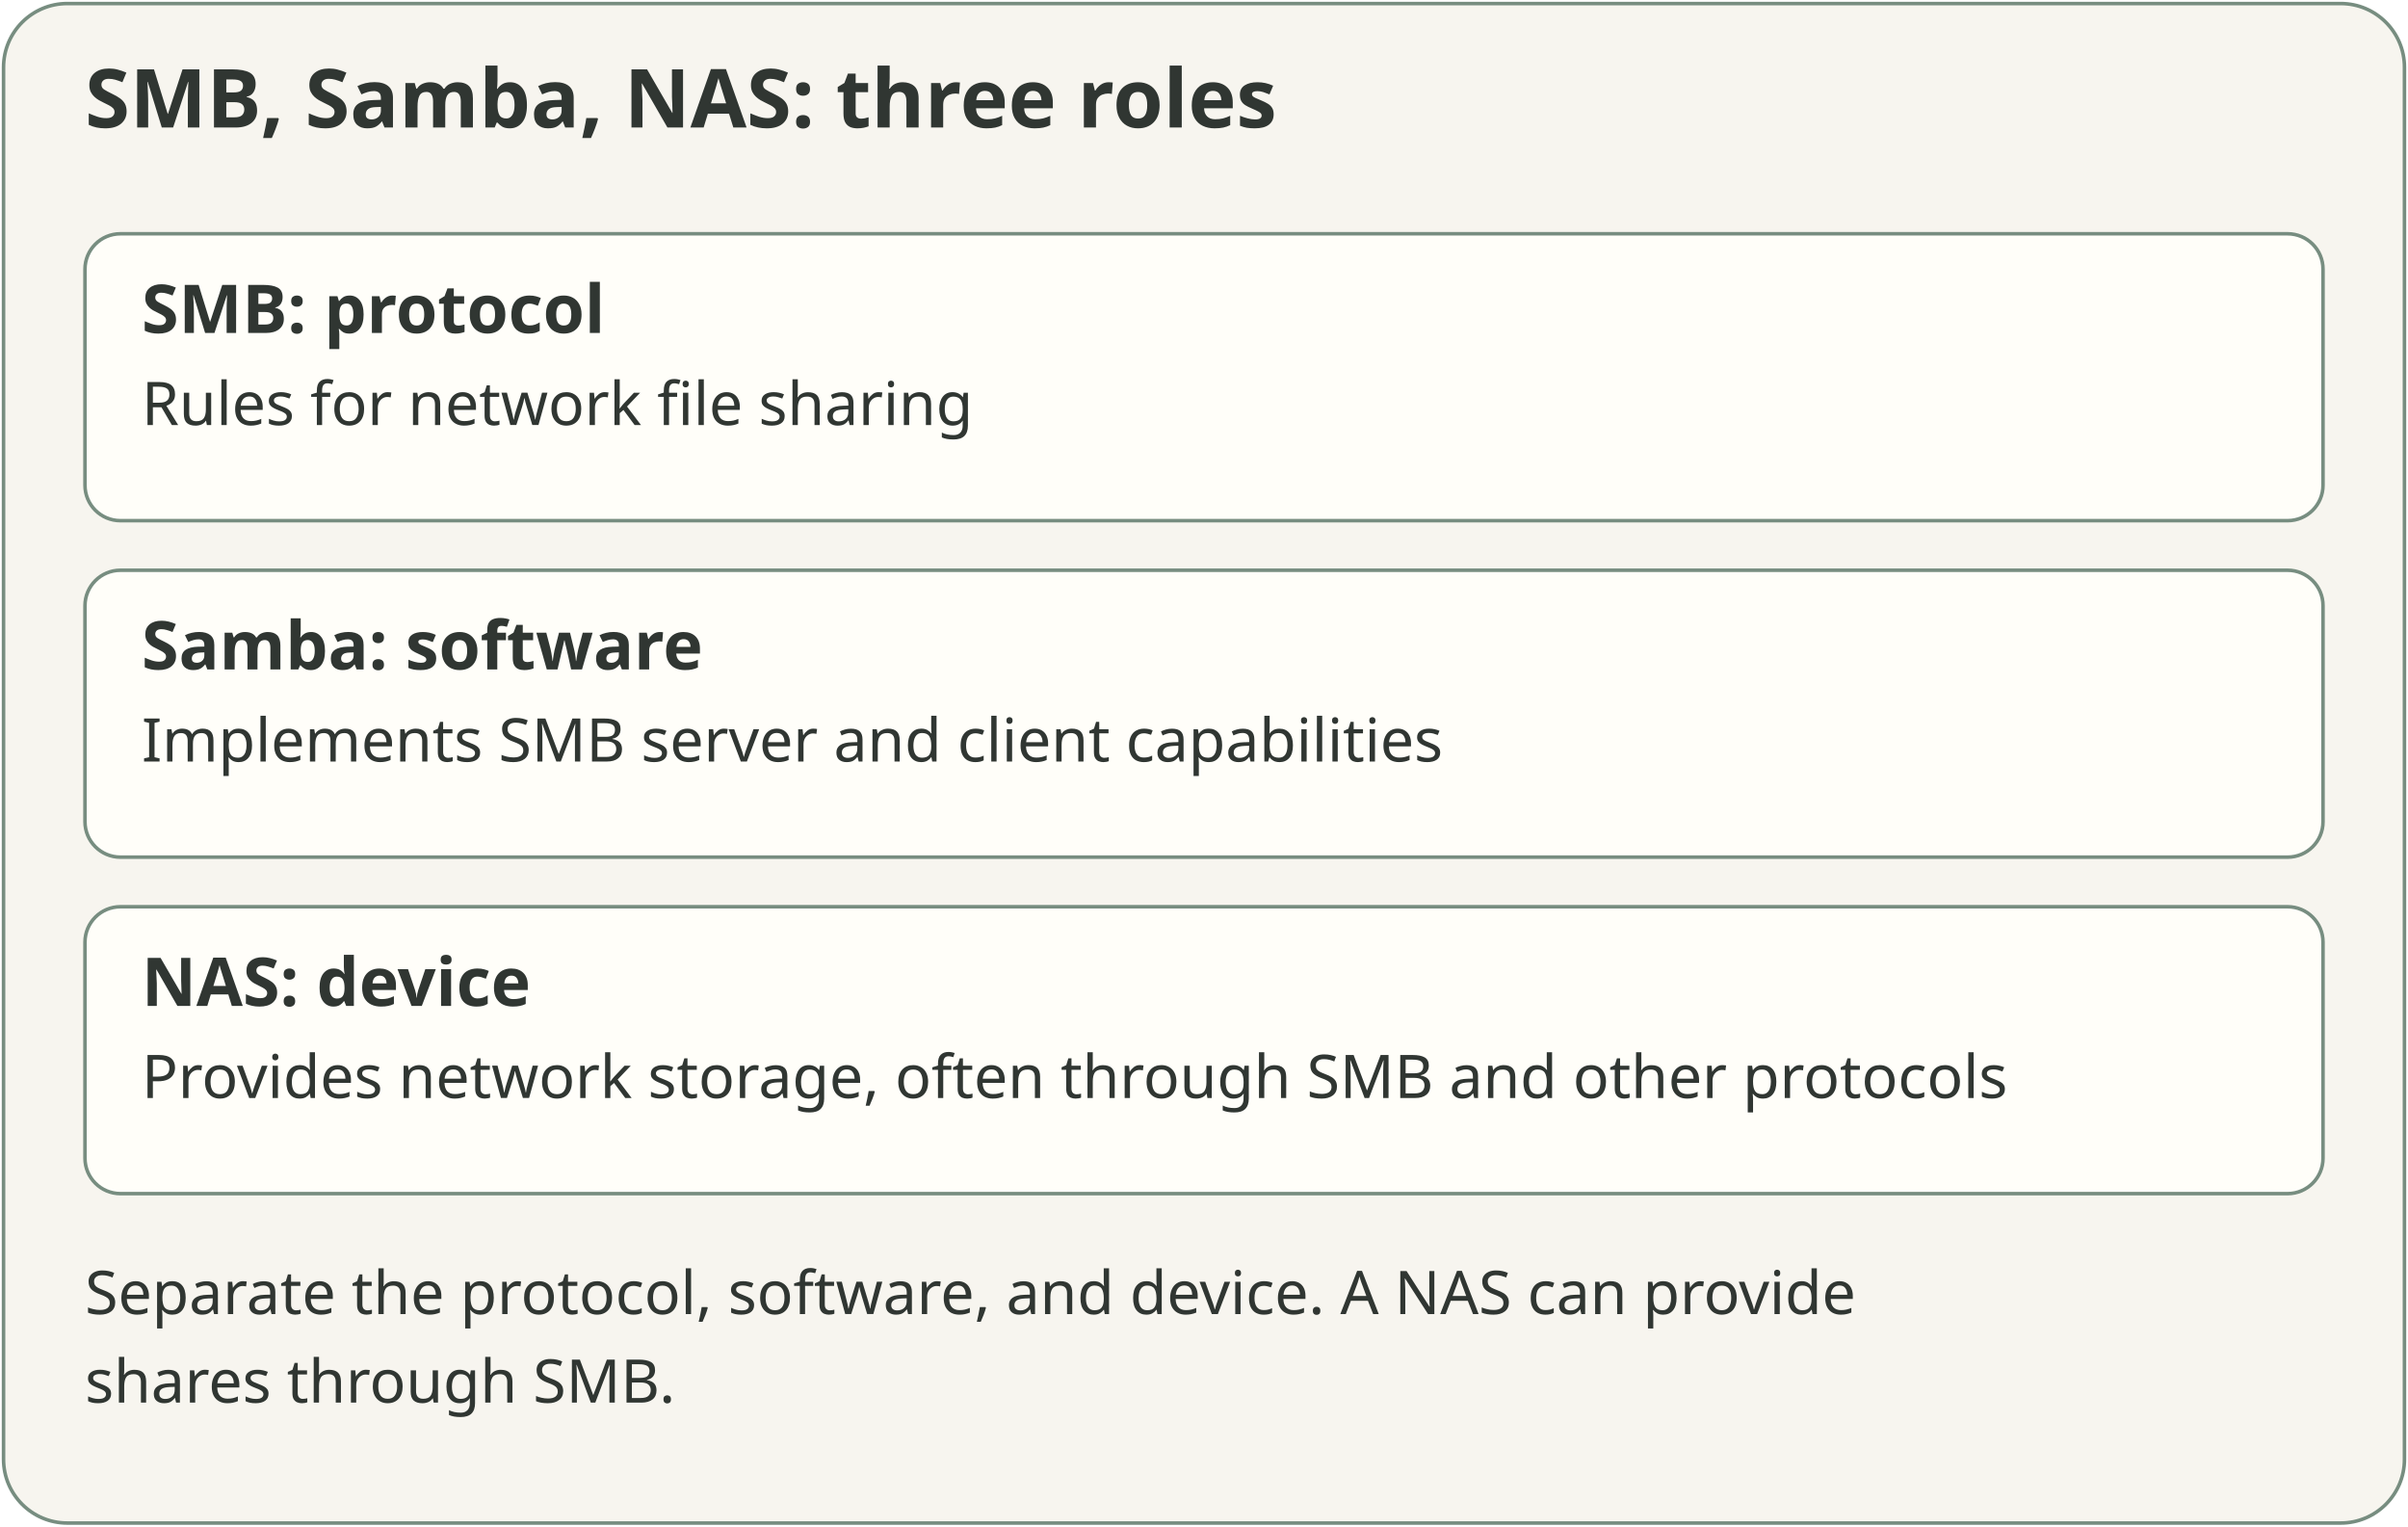
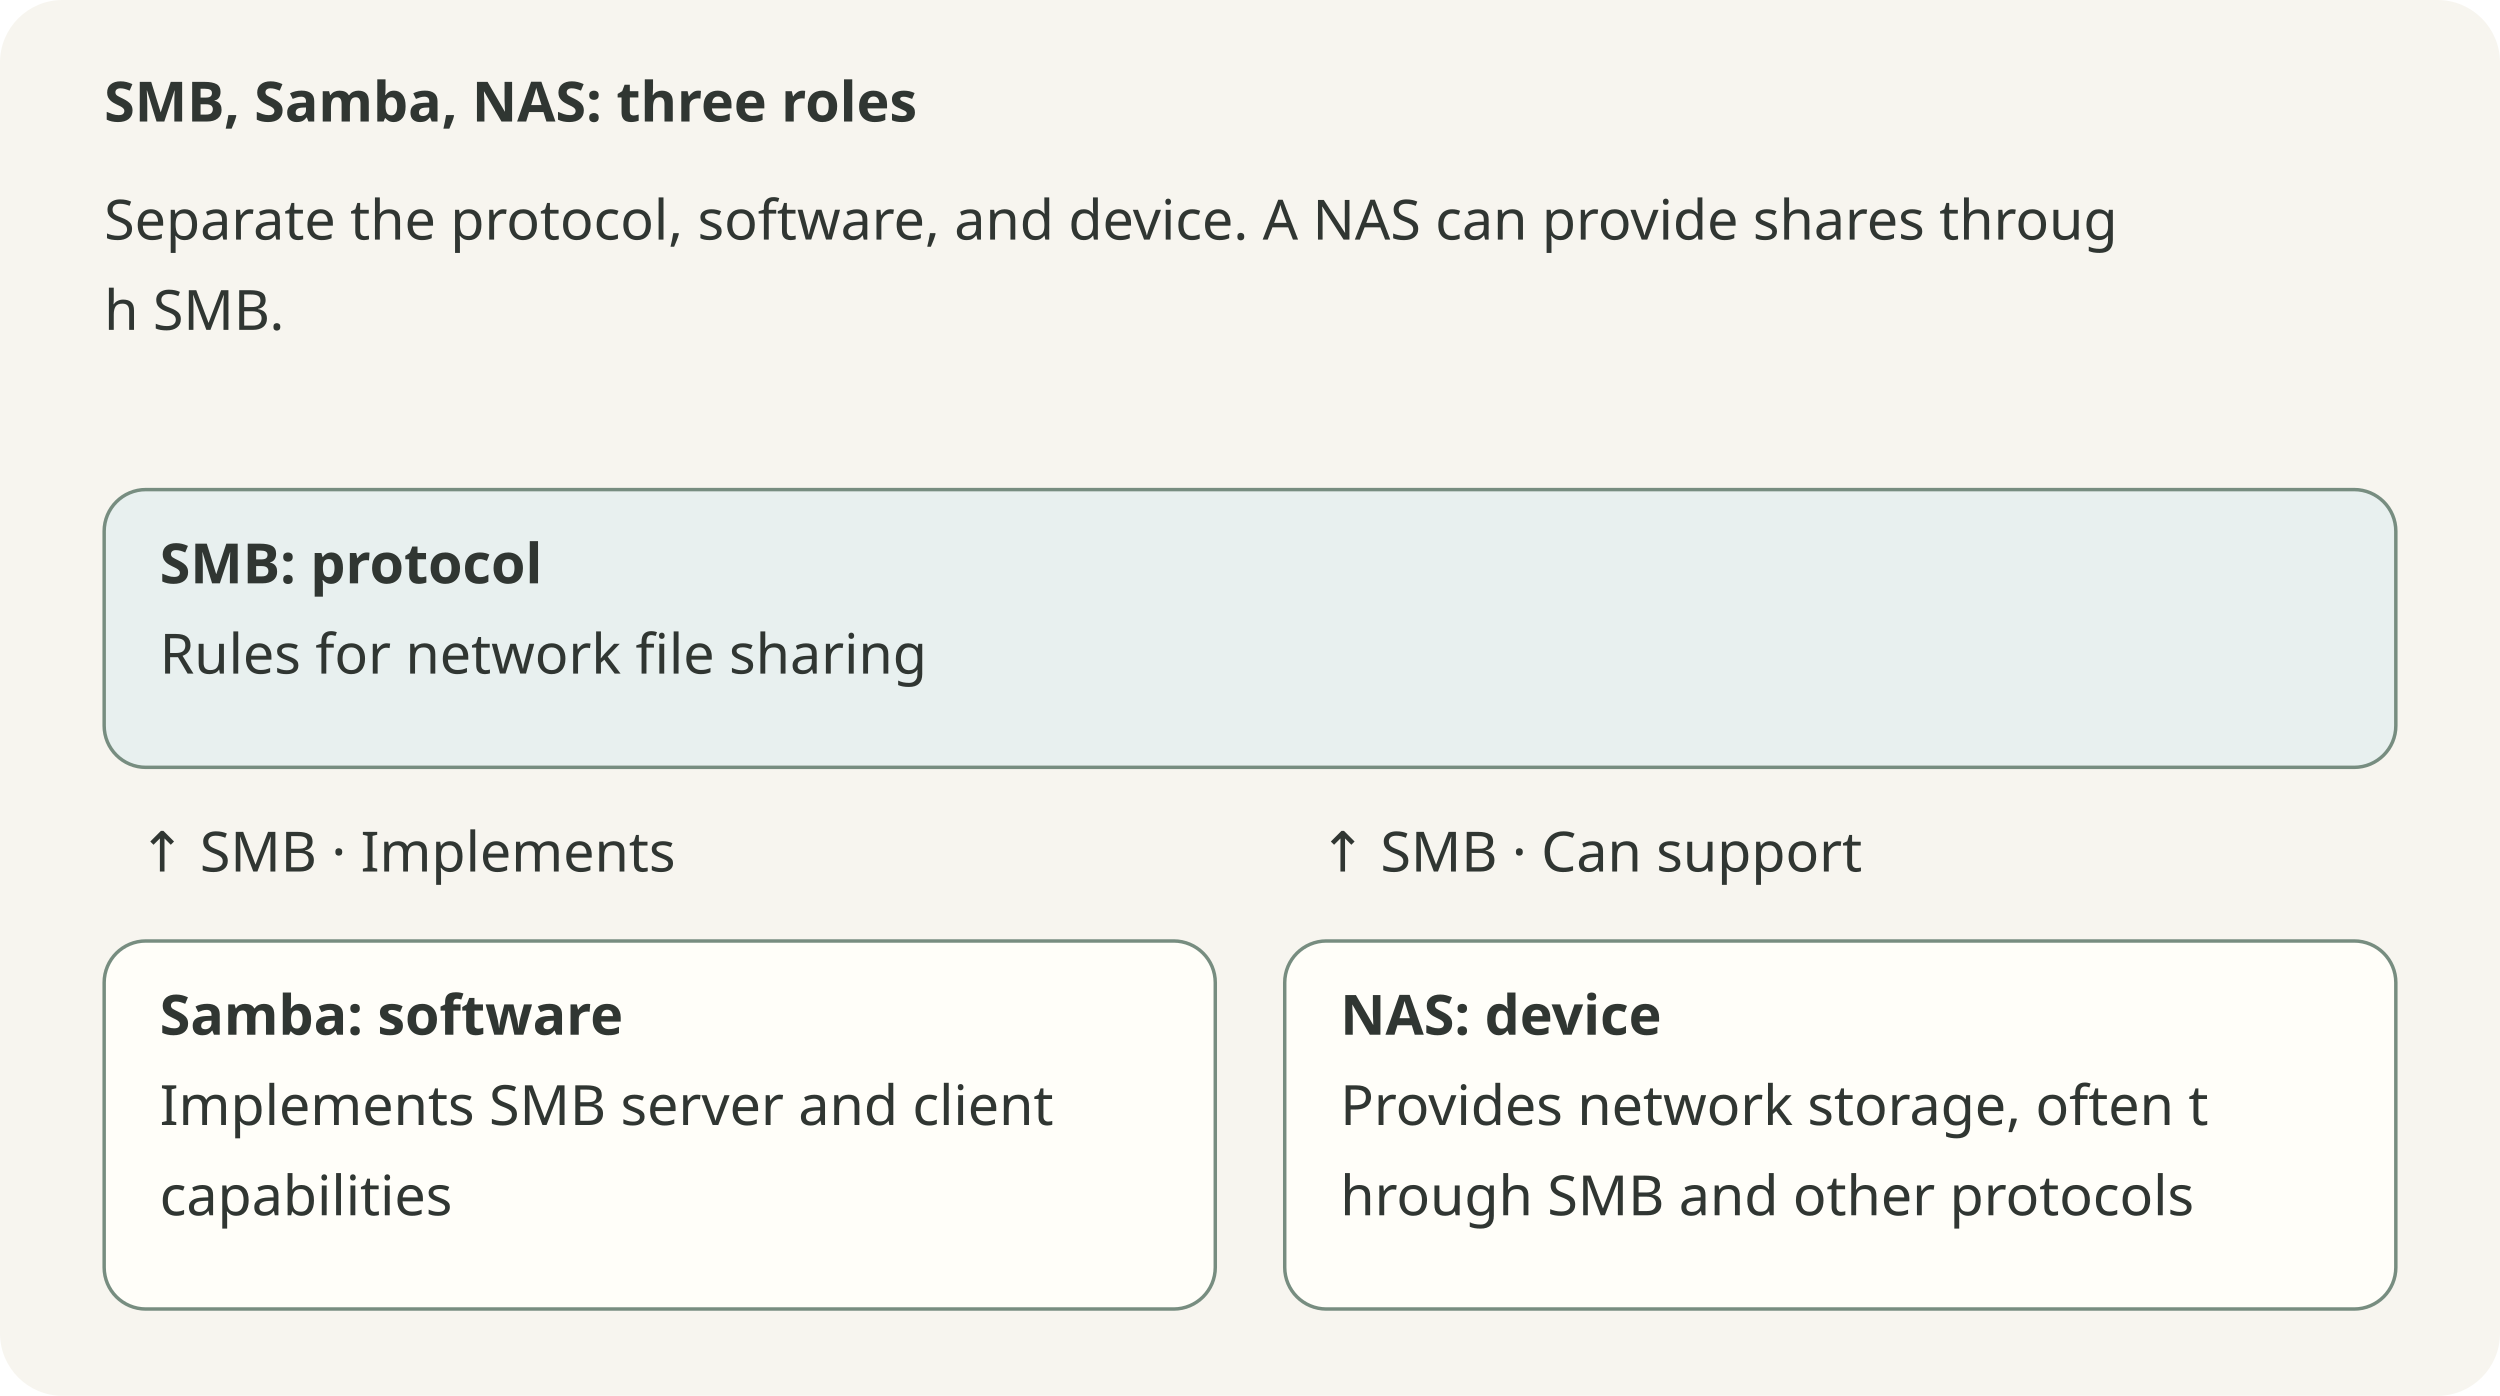
- <svg xmlns="http://www.w3.org/2000/svg" viewBox="0 0 680 431" role="img" aria-labelledby="title desc">
-   <rect x="1" y="1" width="678" height="429" rx="18" fill="#f7f5ef" stroke="#778d80" />
-   <g fill="#303632" font-family="sans-serif">
-     <text x="24" y="36" font-size="23" font-weight="bold">SMB, Samba, NAS: three roles</text>
-     <rect x="24" y="66" width="632" height="81" rx="10" fill="#fffef9" stroke="#778d80" />
-     <text x="40" y="94" font-size="19" font-weight="bold">SMB: protocol</text>
-     <text x="40" y="120" font-size="17">Rules for network file sharing</text>
-     <rect x="24" y="161" width="632" height="81" rx="10" fill="#fffef9" stroke="#778d80" />
-     <text x="40" y="189" font-size="19" font-weight="bold">Samba: software</text>
-     <text x="40" y="215" font-size="17">Implements SMB server and client capabilities</text>
-     <rect x="24" y="256" width="632" height="81" rx="10" fill="#fffef9" stroke="#778d80" />
-     <text x="40" y="284" font-size="19" font-weight="bold">NAS: device</text>
-     <text x="40" y="310" font-size="17">Provides network storage, often through SMB and other protocols</text>
-     <text x="24" y="371" font-size="17">Separate the protocol, software, and device. A NAS can provide</text>
-     <text x="24" y="396" font-size="17">shares through SMB.</text>
+ <svg xmlns="http://www.w3.org/2000/svg" width="720" height="402" viewBox="0 0 720 402" role="img" aria-labelledby="title desc">
+   <rect width="720" height="402" rx="18" fill="#f7f5ef" />
+   <g font-family="sans-serif" fill="#303632">
+     <text x="30" y="35" font-size="16" font-weight="650">SMB, Samba, NAS: three roles</text>
+     <text x="30" y="69" font-size="16" font-weight="400">Separate the protocol, software, and device. A NAS can provide shares throug</text>
+     <text x="30" y="95" font-size="16" font-weight="400">h SMB.</text>
+     <rect x="30" y="141" width="660" height="80" rx="12" fill="#e8f0ef" stroke="#778d80" />
+     <text x="46" y="168" font-size="16" font-weight="650">SMB: protocol</text>
+     <text x="46" y="194" font-size="16" font-weight="400">Rules for network file sharing</text>
+     <text x="40" y="251" font-size="16" font-weight="400">↑ SMB · Implements</text>
+     <text x="380" y="251" font-size="16" font-weight="400">↑ SMB · Can support</text>
+     <rect x="30" y="271" width="320" height="106" rx="12" fill="#fffef9" stroke="#778d80" />
+     <text x="46" y="298" font-size="16" font-weight="650">Samba: software</text>
+     <text x="46" y="324" font-size="16" font-weight="400">Implements SMB server and client </text>
+     <text x="46" y="350" font-size="16" font-weight="400">capabilities</text>
+     <rect x="370" y="271" width="320" height="106" rx="12" fill="#fffef9" stroke="#778d80" />
+     <text x="386" y="298" font-size="16" font-weight="650">NAS: device</text>
+     <text x="386" y="324" font-size="16" font-weight="400">Provides network storage, often t</text>
+     <text x="386" y="350" font-size="16" font-weight="400">hrough SMB and other protocols</text>
  </g>
</svg>
